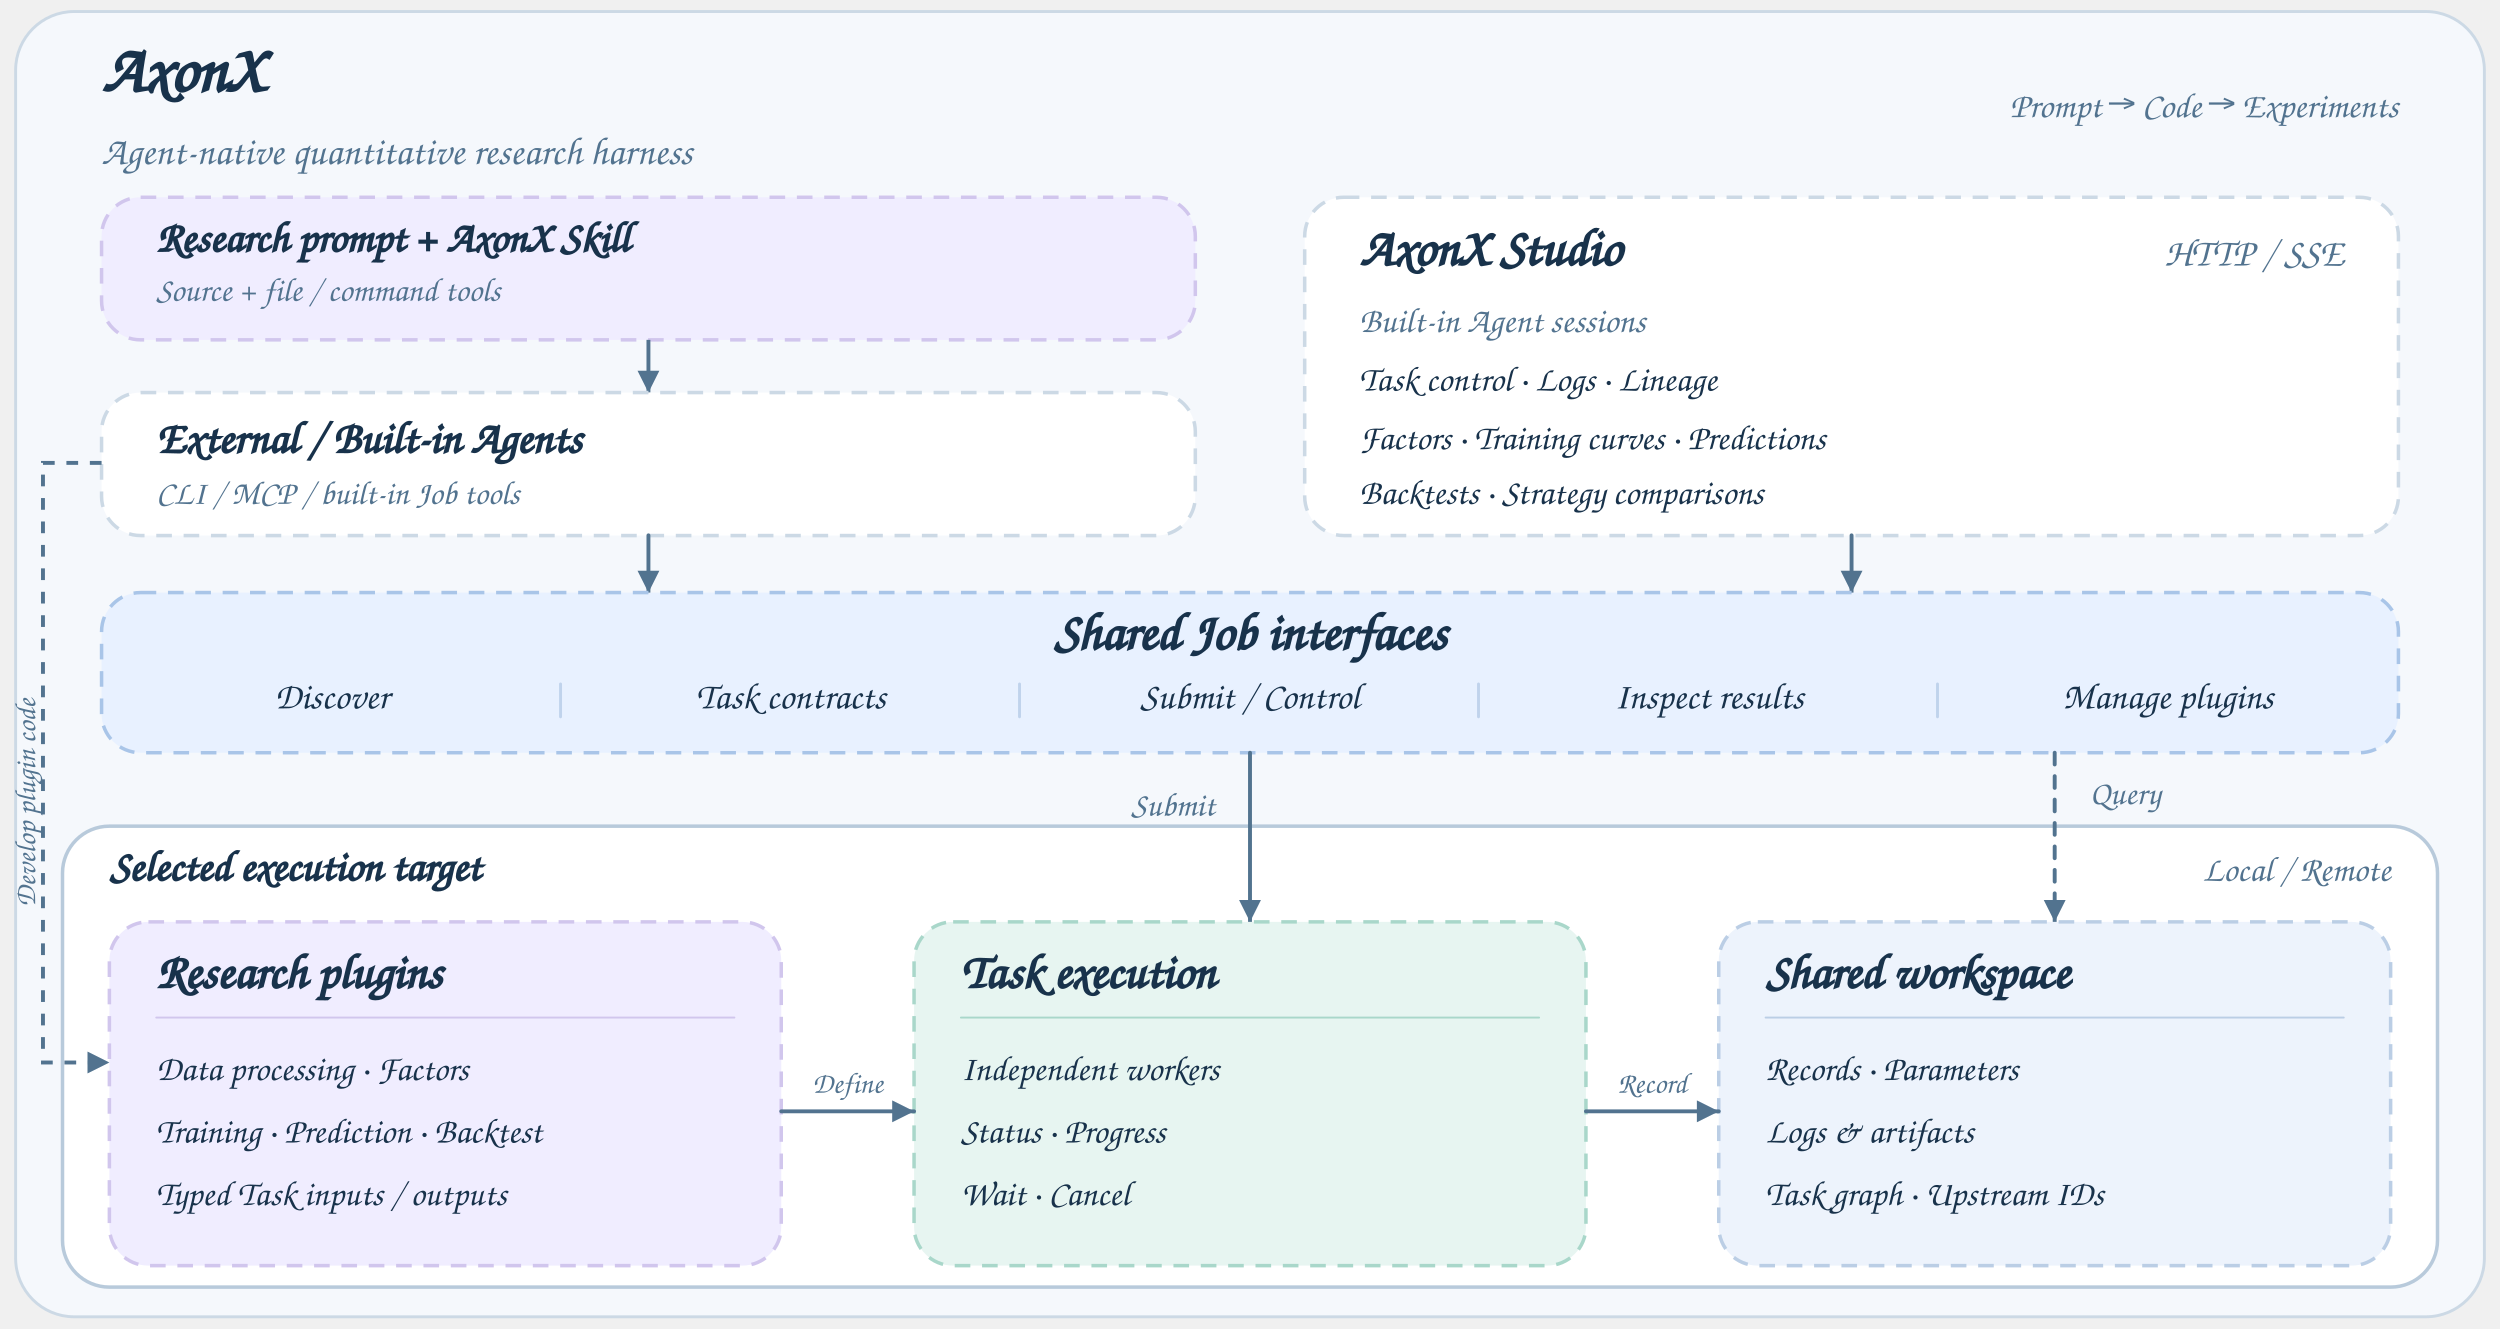
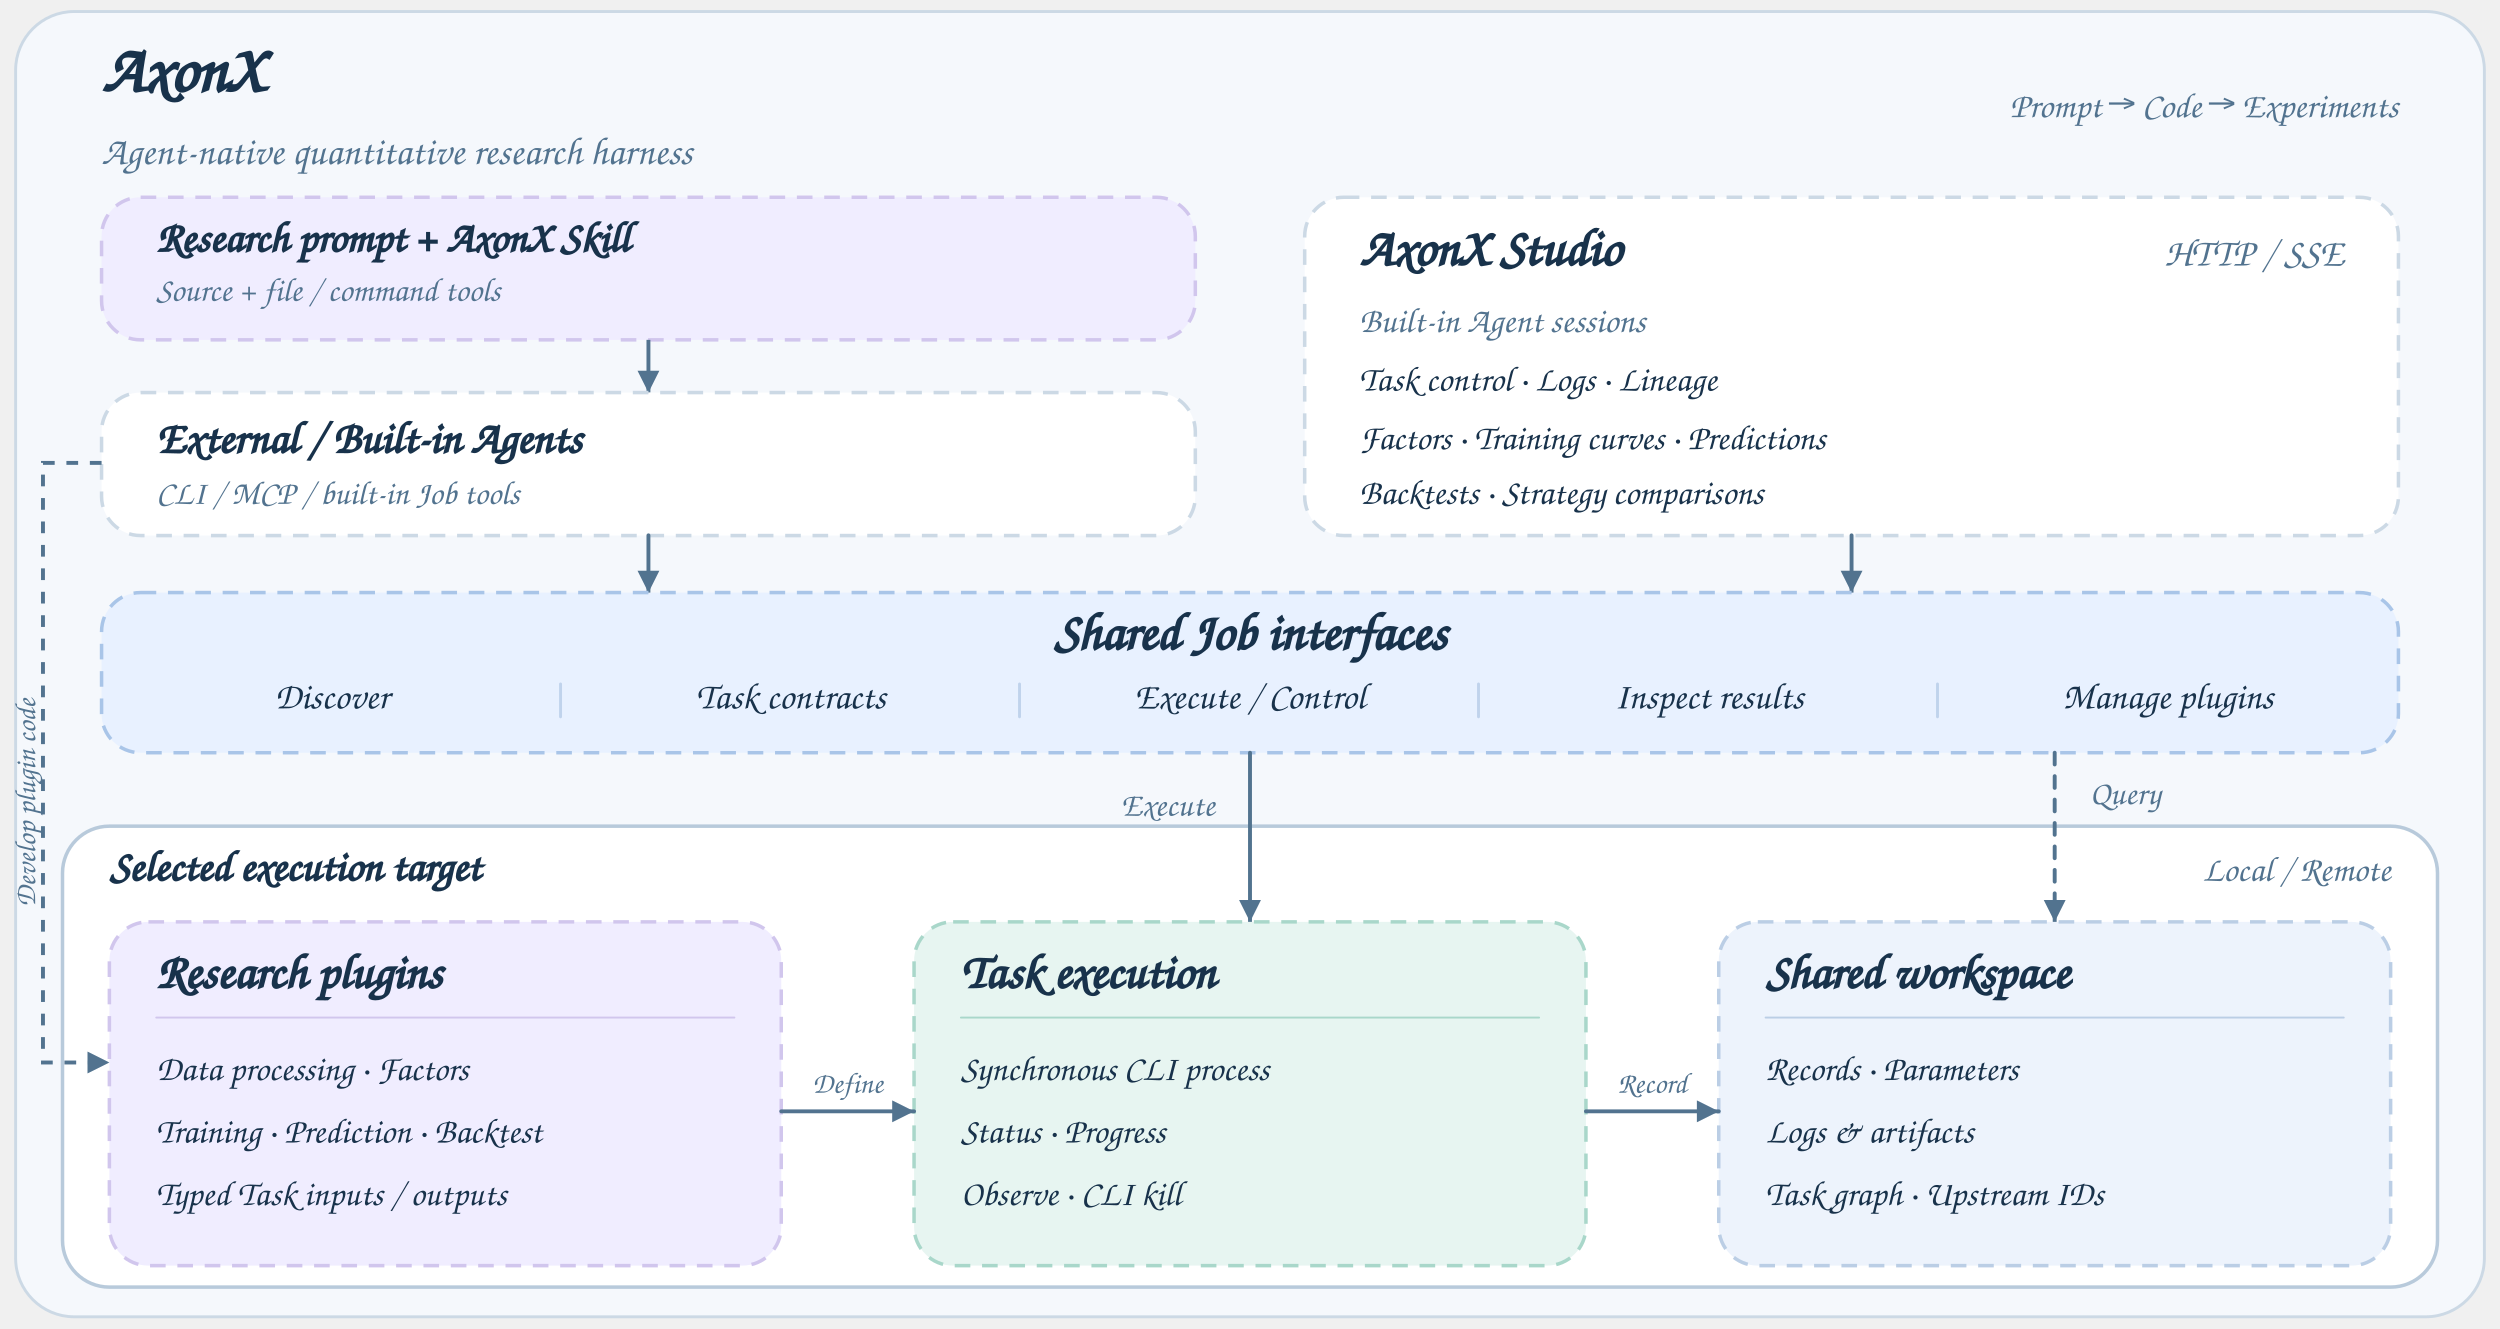
<svg xmlns="http://www.w3.org/2000/svg" width="1280" height="680" viewBox="0 0 1280 680" role="img" aria-labelledby="title desc">
  <defs>
    <marker id="arrow" viewBox="0 0 10 10" refX="9" refY="5" markerWidth="7" markerHeight="7" orient="auto">
      <path d="M 1 1 L 9 5 L 1 9 Z" fill="#52738f" />
    </marker>
  </defs>
  <rect x="8" y="5.9" width="1264" height="668.3" rx="30" fill="#f5f8fc" stroke="#ccd9e5" stroke-width="1.5" />
  <g font-family="'Comic Sans MS', 'Chalkboard SE', 'Comic Neue', cursive" fill="#18324b" data-diagram-content="true">
    <text x="52" y="47" font-size="34" font-weight="700" text-anchor="start" fill="#18324b">AxonX</text>
    <text x="52" y="84" font-size="20" font-weight="400" text-anchor="start" fill="#52738f">Agent-native quantitative research harness</text>
    <text x="1228" y="60.0" font-size="18" font-weight="400" text-anchor="end" fill="#52738f">Prompt → Code → Experiments</text>
    <rect x="52" y="101" width="560" height="73" rx="20" fill="#f0edff" stroke="#d1c6ed" stroke-width="1.8" stroke-dasharray="8 6" />
    <text x="80" y="129" font-size="22" font-weight="700">Research prompt + AxonX Skill</text>
    <text x="80" y="154" font-size="17" fill="#52738f">Source + file / command tools</text>
    <path d="M 332 174 V 201" fill="none" stroke="#52738f" stroke-width="2" marker-end="url(#arrow)" />
    <g transform="translate(0 100)">
      <rect x="52" y="101.0" width="560" height="73.2" rx="20" fill="#ffffff" stroke="#ccd9e5" stroke-width="1.8" stroke-dasharray="8 6" />
      <text x="80" y="132" font-size="23" font-weight="700" text-anchor="start" fill="#18324b">External / Built-in Agents</text>
      <text x="80" y="158" font-size="17" font-weight="400" text-anchor="start" fill="#52738f">CLI / MCP / built-in Job tools</text>
      <rect x="668" y="1" width="560" height="173.2" rx="20" fill="#ffffff" stroke="#ccd9e5" stroke-width="1.8" stroke-dasharray="8 6" />
      <text x="696" y="36" font-size="27" font-weight="700" text-anchor="start" fill="#18324b">AxonX Studio</text>
      <text x="1200" y="36" font-size="20" font-weight="400" text-anchor="end" fill="#52738f">HTTP / SSE</text>
      <text x="696" y="70" font-size="18" fill="#52738f">Built-in Agent sessions</text>
      <text x="696" y="100" font-size="18" fill="#18324b">Task control · Logs · Lineage</text>
      <text x="696" y="130" font-size="18" fill="#18324b">Factors · Training curves · Predictions</text>
      <text x="696" y="158" font-size="18" fill="#18324b">Backtests · Strategy comparisons</text>
      <path d="M 332 174.1 V 203.4" fill="none" stroke="#52738f" stroke-width="2" stroke-linecap="round" stroke-linejoin="round" marker-end="url(#arrow)" />
      <path d="M 948 174.1 V 203.4" fill="none" stroke="#52738f" stroke-width="2" stroke-linecap="round" stroke-linejoin="round" marker-end="url(#arrow)" />
      <rect x="52" y="203.4" width="1176" height="82.0" rx="20" fill="#e8f1ff" stroke="#a9c5e8" stroke-width="1.8" stroke-dasharray="8 6" />
      <text x="640" y="232.7" font-size="27" font-weight="700" text-anchor="middle" fill="#18324b">Shared Job interfaces</text>
      <text x="170" y="262.7" font-size="19" font-weight="400" text-anchor="middle" fill="#18324b">Discover</text>
      <path d="M 287 250.2 v 16.8" fill="none" stroke="#c0d3ec" stroke-width="1.5" stroke-linecap="round" stroke-linejoin="round" />
      <text x="405" y="262.7" font-size="19" font-weight="400" text-anchor="middle" fill="#18324b">Task contracts</text>
      <path d="M 522 250.2 v 16.8" fill="none" stroke="#c0d3ec" stroke-width="1.5" stroke-linecap="round" stroke-linejoin="round" />
-       <text x="640" y="262.7" font-size="19" font-weight="400" text-anchor="middle" fill="#18324b">Submit / Control</text>
+       <text x="640" y="262.7" font-size="19" font-weight="400" text-anchor="middle" fill="#18324b">Execute / Control</text>
      <path d="M 757 250.2 v 16.8" fill="none" stroke="#c0d3ec" stroke-width="1.5" stroke-linecap="round" stroke-linejoin="round" />
      <text x="875" y="262.7" font-size="19" font-weight="400" text-anchor="middle" fill="#18324b">Inspect results</text>
      <path d="M 992 250.2 v 16.8" fill="none" stroke="#c0d3ec" stroke-width="1.5" stroke-linecap="round" stroke-linejoin="round" />
      <text x="1110" y="262.7" font-size="19" font-weight="400" text-anchor="middle" fill="#18324b">Manage plugins</text>
      <rect x="32" y="323" width="1216" height="236" rx="24" fill="#ffffff" stroke="#b8cadb" stroke-width="1.8" />
      <text x="56" y="351" font-size="22" font-weight="700" text-anchor="start" fill="#18324b">Selected execution target</text>
      <text x="1224" y="351" font-size="18" font-weight="400" text-anchor="end" fill="#52738f">Local / Remote</text>
      <path d="M 640 285.4 V 372" fill="none" stroke="#52738f" stroke-width="2" stroke-linecap="round" stroke-linejoin="round" marker-end="url(#arrow)" />
-       <text x="622" y="317.6" font-size="17" font-weight="400" text-anchor="end" fill="#52738f">Submit</text>
+       <text x="622" y="317.6" font-size="17" font-weight="400" text-anchor="end" fill="#52738f">Execute</text>
      <path d="M 1052 285.4 V 372" fill="none" stroke="#52738f" stroke-width="2" stroke-linecap="round" stroke-linejoin="round" stroke-dasharray="6 6" marker-end="url(#arrow)" />
      <text x="1070" y="311.7" font-size="17" font-weight="400" text-anchor="start" fill="#52738f">Query</text>
      <rect x="56" y="372" width="344" height="176" rx="20" fill="#f0edff" stroke="#d1c6ed" stroke-width="1.8" stroke-dasharray="8 6" />
      <text x="80" y="406" font-size="25" font-weight="700" text-anchor="start" fill="#18324b">Research plugins</text>
      <path d="M 80 421 H 376" fill="none" stroke="#d1c6ed" stroke-width="1" stroke-linecap="round" stroke-linejoin="round" />
      <text x="80" y="453" font-size="18" font-weight="400" text-anchor="start" fill="#18324b">Data processing · Factors</text>
      <text x="80" y="485" font-size="18" font-weight="400" text-anchor="start" fill="#18324b">Training · Prediction · Backtest</text>
      <text x="80" y="517" font-size="18" font-weight="400" text-anchor="start" fill="#18324b">Typed Task inputs / outputs</text>
      <rect x="468" y="372" width="344" height="176" rx="20" fill="#e7f5f1" stroke="#a9d7ca" stroke-width="1.8" stroke-dasharray="8 6" />
      <text x="492" y="406" font-size="25" font-weight="700" text-anchor="start" fill="#18324b">Task execution</text>
      <path d="M 492 421 H 788" fill="none" stroke="#a9d7ca" stroke-width="1" stroke-linecap="round" stroke-linejoin="round" />
-       <text x="492" y="453" font-size="18" font-weight="400" text-anchor="start" fill="#18324b">Independent workers</text>
+       <text x="492" y="453" font-size="18" font-weight="400" text-anchor="start" fill="#18324b">Synchronous CLI process</text>
      <text x="492" y="485" font-size="18" font-weight="400" text-anchor="start" fill="#18324b">Status · Progress</text>
-       <text x="492" y="517" font-size="18" font-weight="400" text-anchor="start" fill="#18324b">Wait · Cancel</text>
+       <text x="492" y="517" font-size="18" font-weight="400" text-anchor="start" fill="#18324b">Observe · CLI kill</text>
      <rect x="880" y="372" width="344" height="176" rx="20" fill="#edf3fc" stroke="#bbcee5" stroke-width="1.8" stroke-dasharray="8 6" />
      <text x="904" y="406" font-size="25" font-weight="700" text-anchor="start" fill="#18324b">Shared workspace</text>
      <path d="M 904 421 H 1200" fill="none" stroke="#bbcee5" stroke-width="1" stroke-linecap="round" stroke-linejoin="round" />
      <text x="904" y="453" font-size="18" font-weight="400" text-anchor="start" fill="#18324b">Records · Parameters</text>
      <text x="904" y="485" font-size="18" font-weight="400" text-anchor="start" fill="#18324b">Logs &amp; artifacts</text>
      <text x="904" y="517" font-size="18" font-weight="400" text-anchor="start" fill="#18324b">Task graph · Upstream IDs</text>
      <path d="M 400 469 H 468" fill="none" stroke="#52738f" stroke-width="2" stroke-linecap="round" stroke-linejoin="round" marker-end="url(#arrow)" />
      <text x="434" y="459.5" font-size="15" font-weight="400" text-anchor="middle" fill="#52738f">Define</text>
      <path d="M 812 469 H 880" fill="none" stroke="#52738f" stroke-width="2" stroke-linecap="round" stroke-linejoin="round" marker-end="url(#arrow)" />
      <text x="846" y="459.5" font-size="15" font-weight="400" text-anchor="middle" fill="#52738f">Record</text>
    </g>
    <path d="M 52 237 H 22 V 544 H 56" fill="none" stroke="#52738f" stroke-width="2" stroke-dasharray="6 6" marker-end="url(#arrow)" />
    <text x="18" y="411" font-size="15" fill="#52738f" text-anchor="middle" transform="rotate(-90 18 411)">Develop plugin code</text>
  </g>
</svg>
